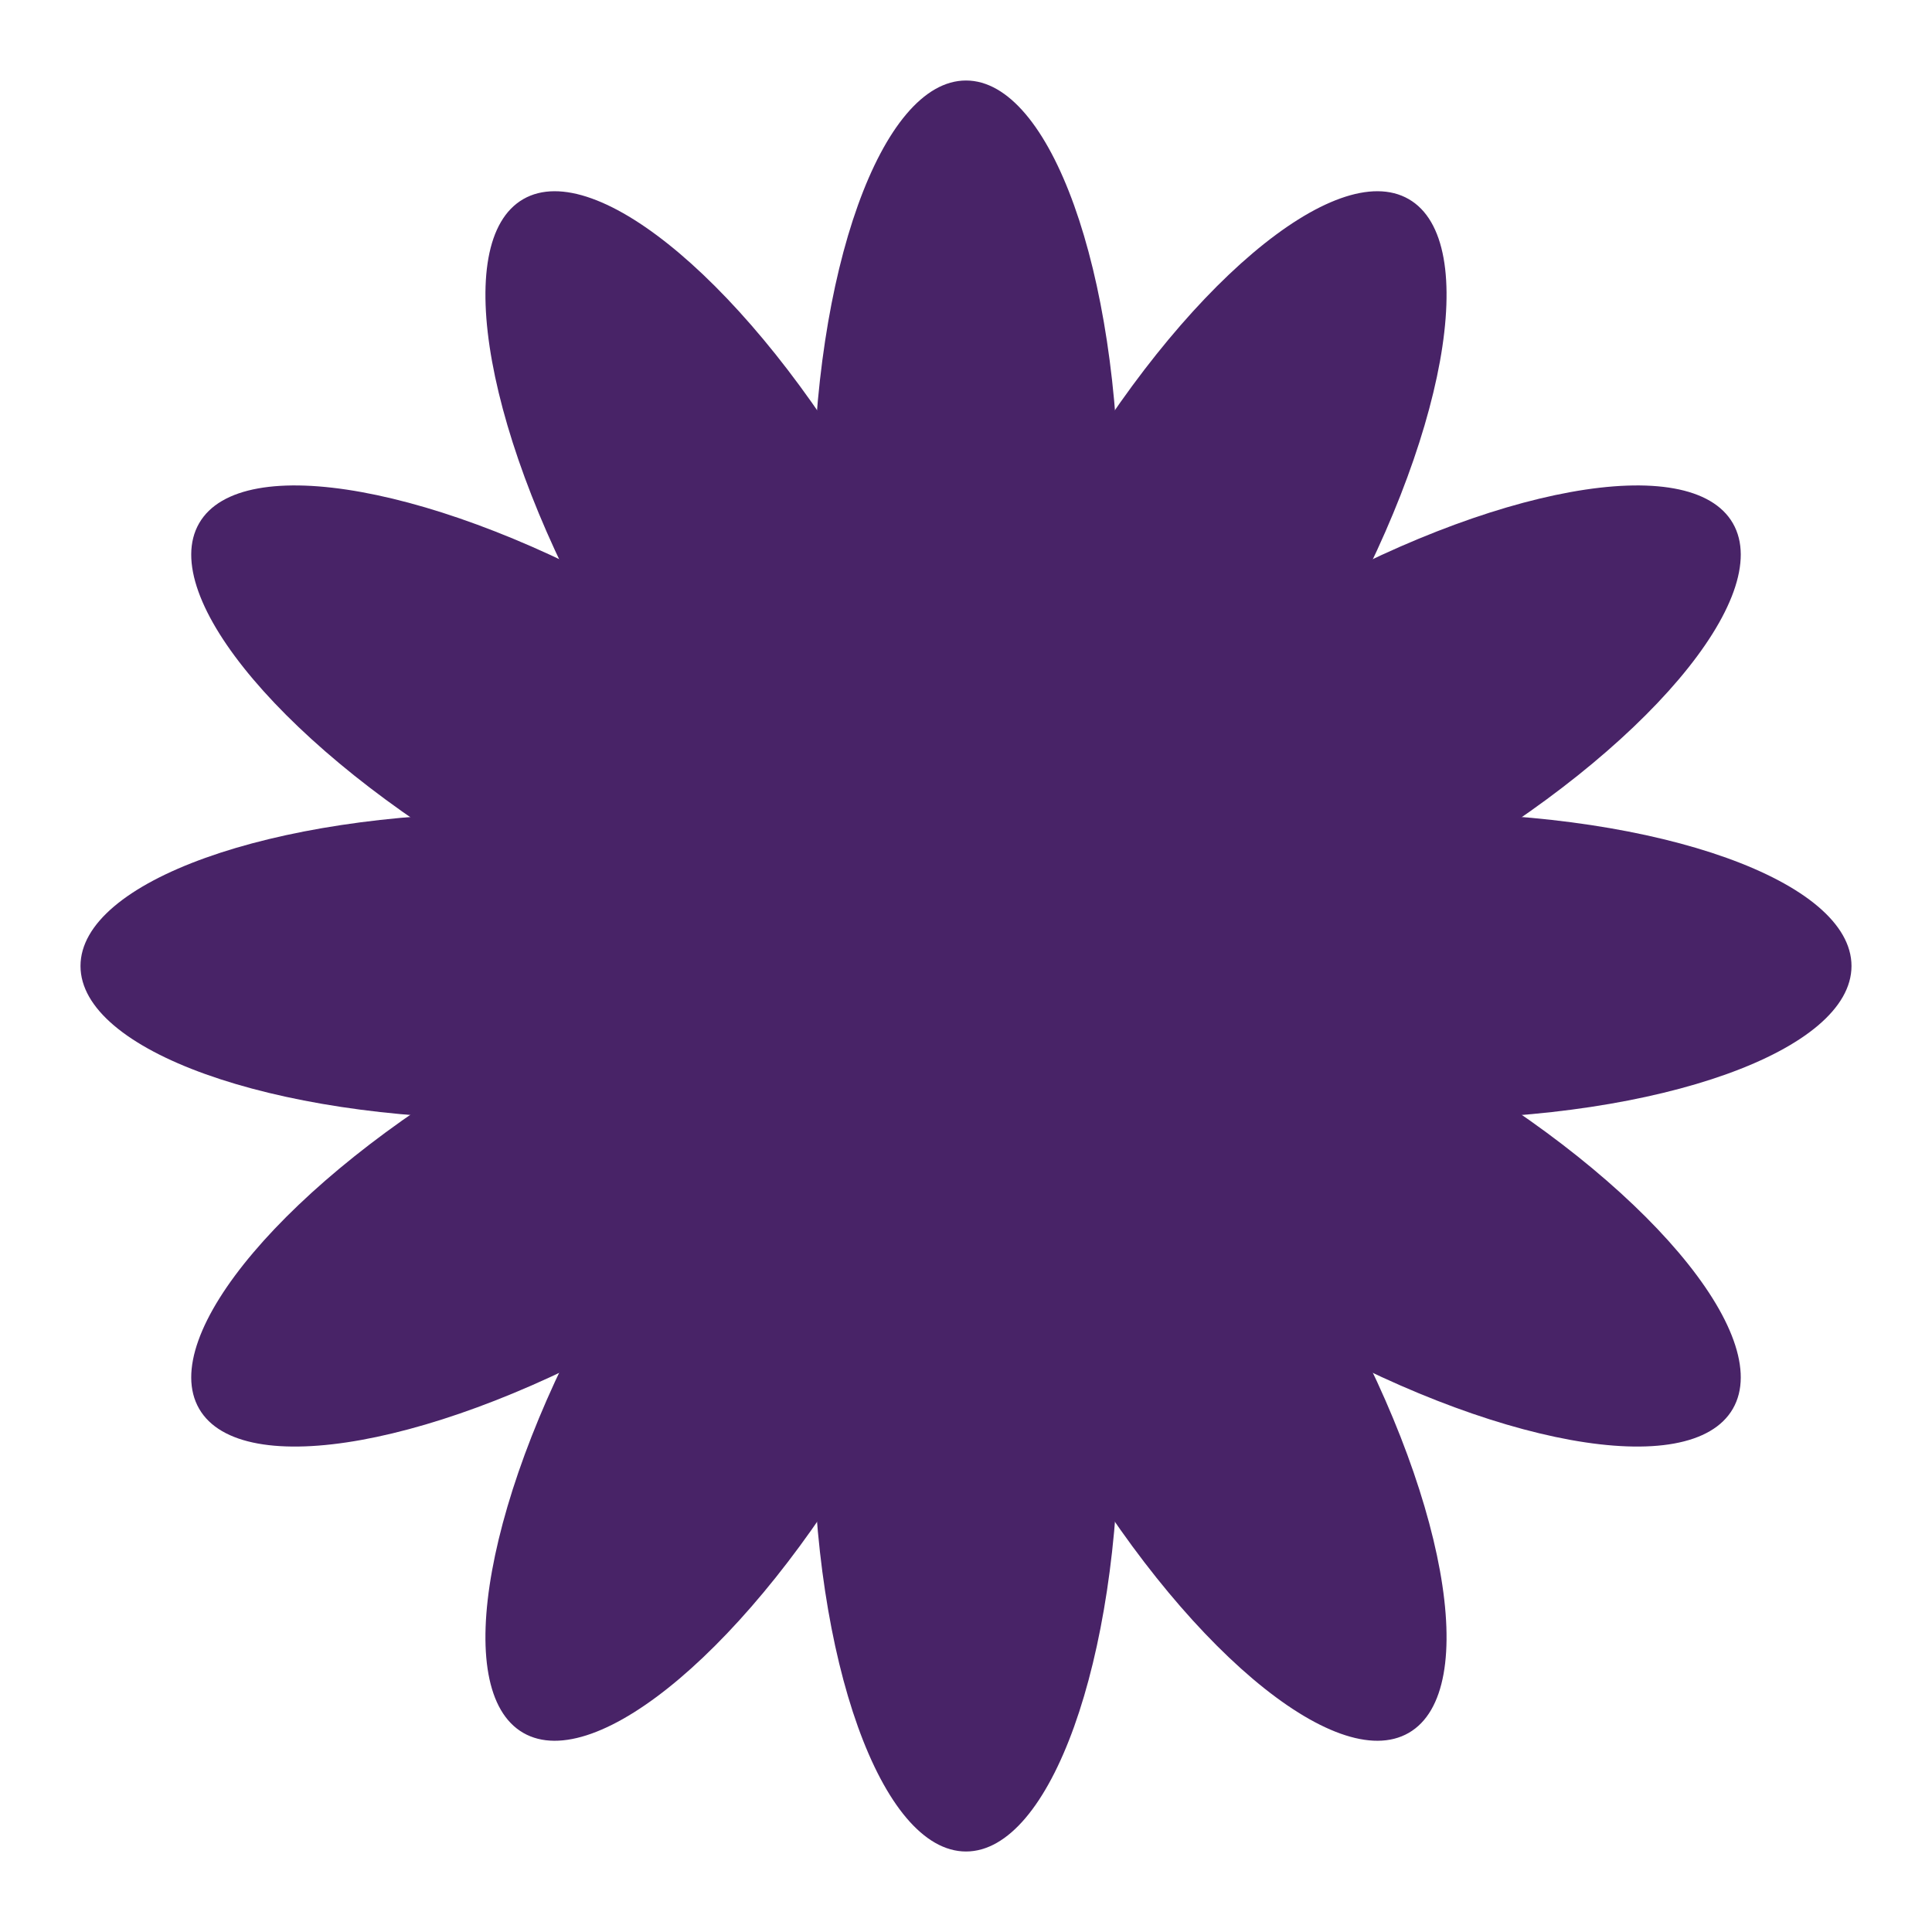
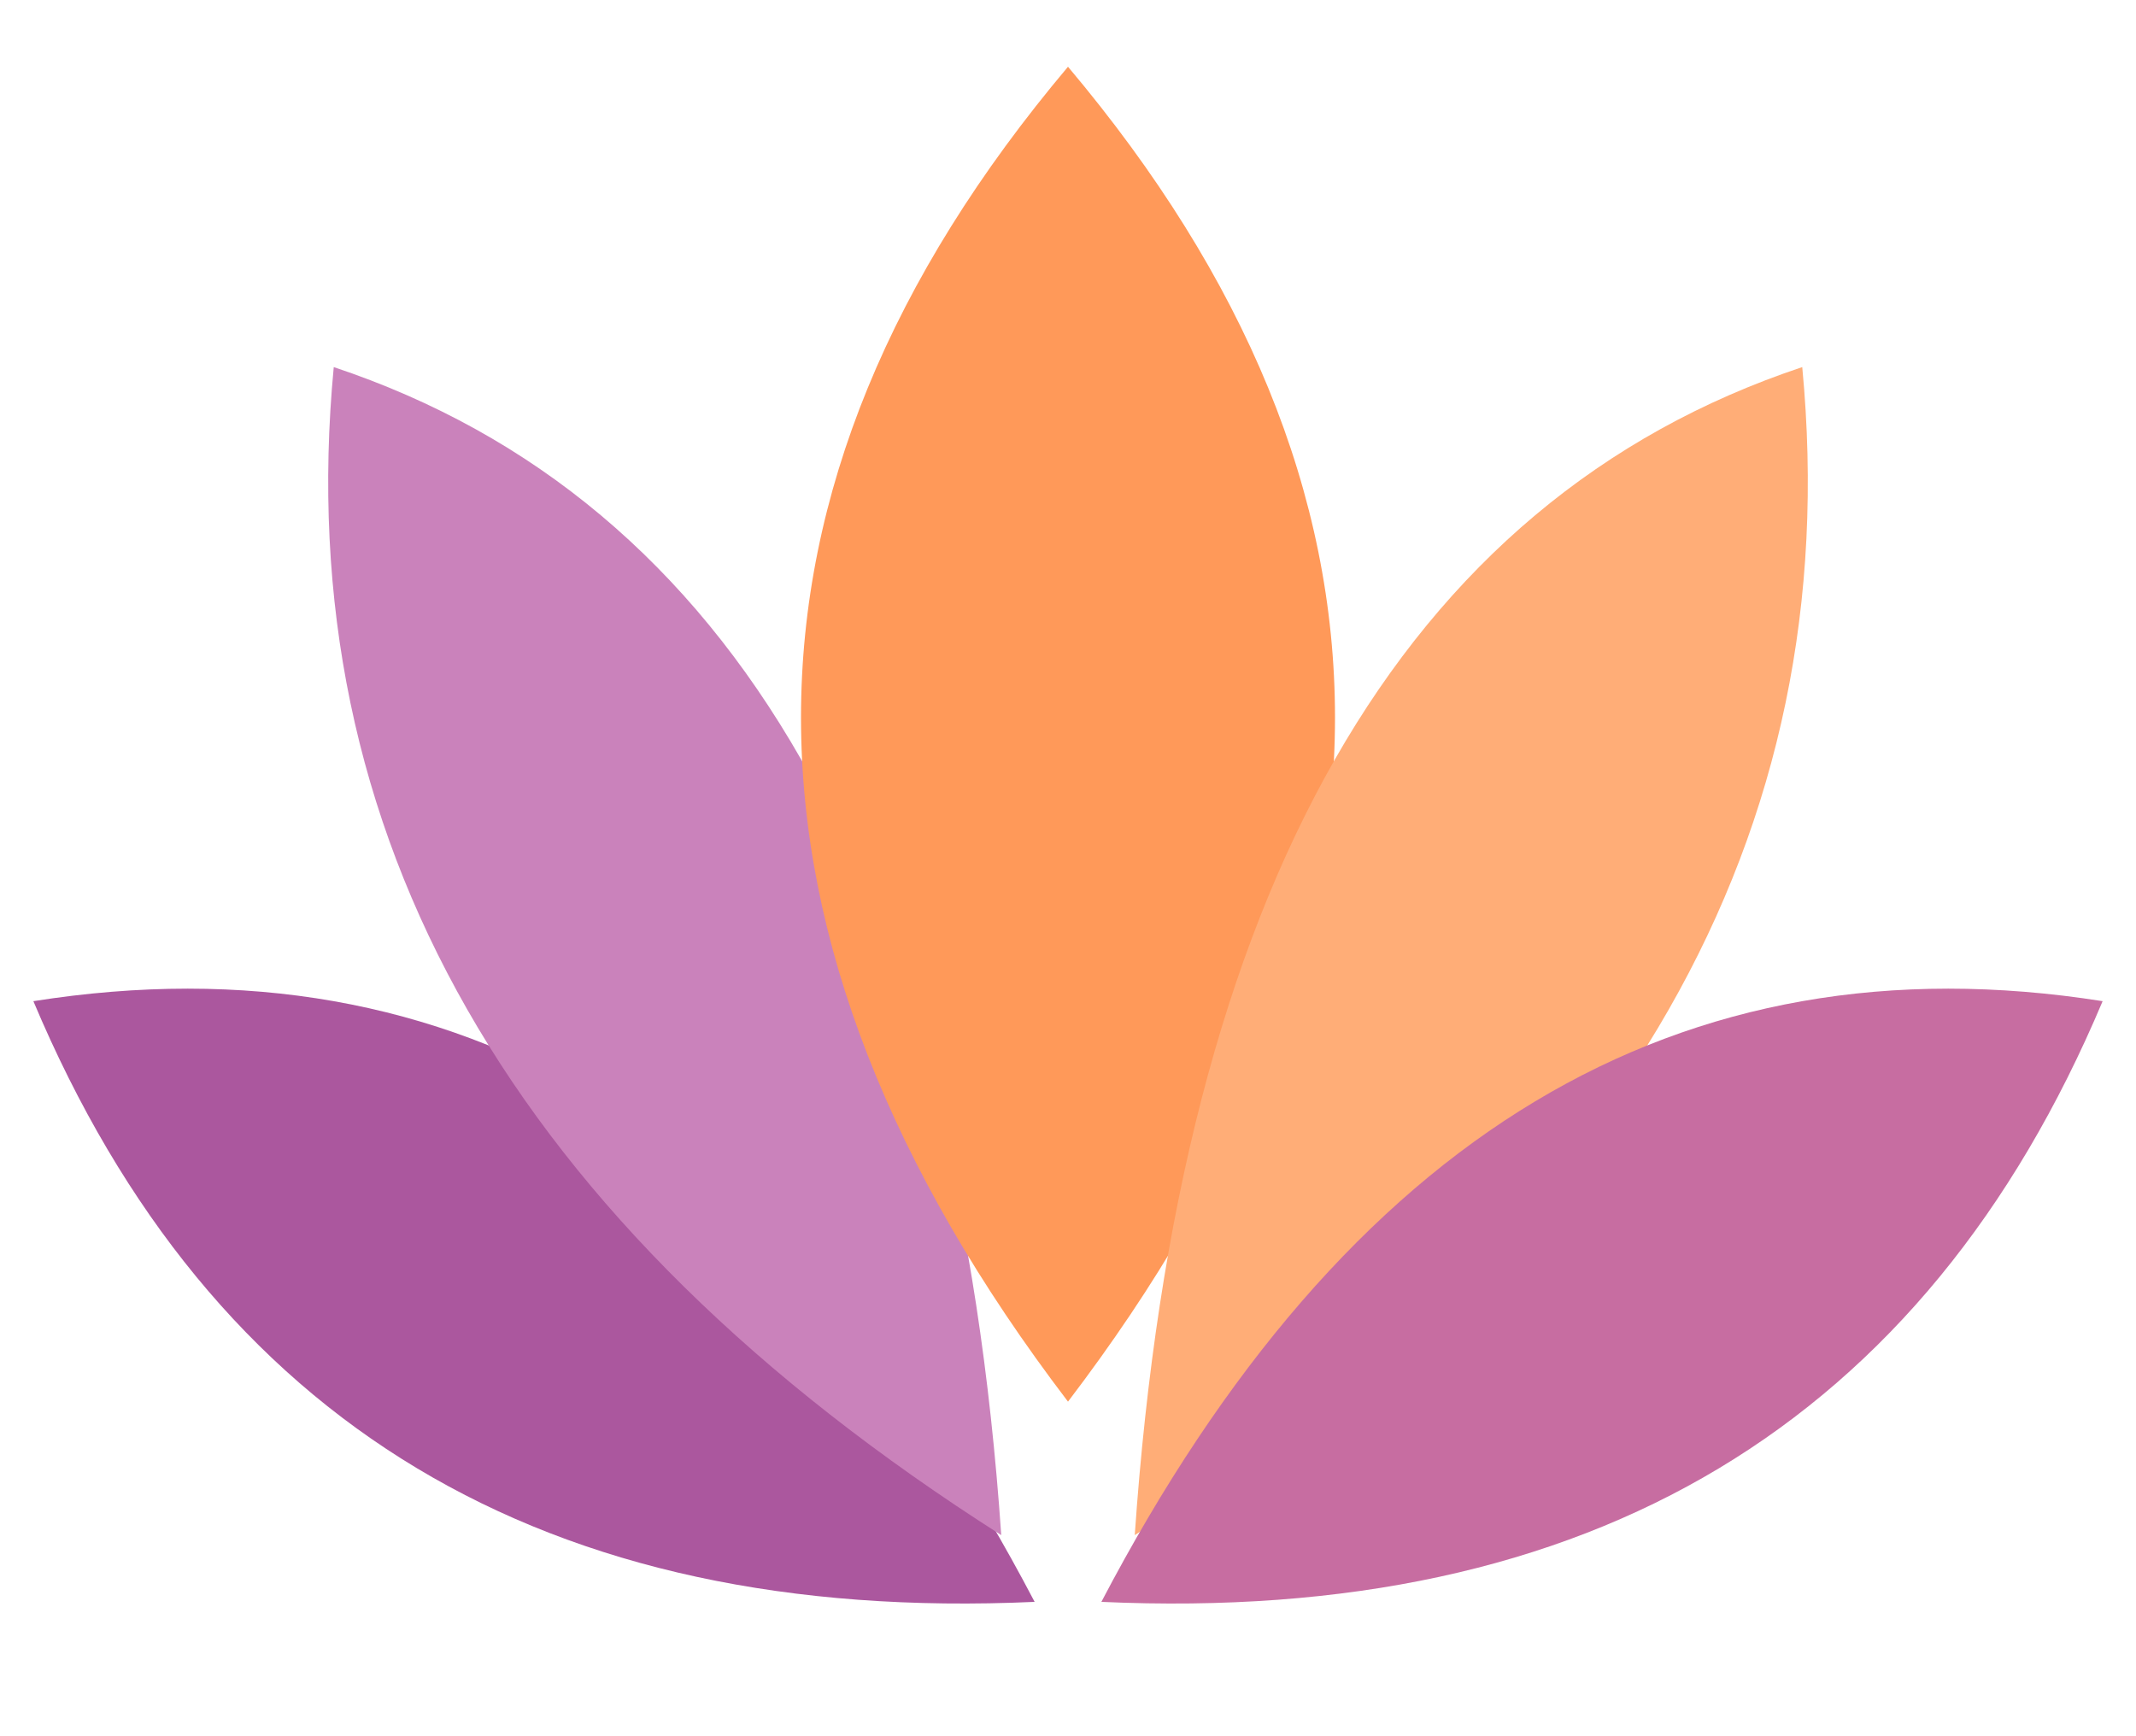
- <svg xmlns="http://www.w3.org/2000/svg" viewBox="0 0 240 240">
-   <ellipse cx="120" cy="63" rx="19" ry="53" transform="rotate(0 120 120)" fill="#482367" />
-   <ellipse cx="120" cy="63" rx="19" ry="53" transform="rotate(30 120 120)" fill="#482367" />
-   <ellipse cx="120" cy="63" rx="19" ry="53" transform="rotate(60 120 120)" fill="#482367" />
-   <ellipse cx="120" cy="63" rx="19" ry="53" transform="rotate(90 120 120)" fill="#482367" />
-   <ellipse cx="120" cy="63" rx="19" ry="53" transform="rotate(120 120 120)" fill="#482367" />
-   <ellipse cx="120" cy="63" rx="19" ry="53" transform="rotate(150 120 120)" fill="#482367" />
-   <ellipse cx="120" cy="63" rx="19" ry="53" transform="rotate(180 120 120)" fill="#482367" />
-   <ellipse cx="120" cy="63" rx="19" ry="53" transform="rotate(210 120 120)" fill="#482367" />
-   <ellipse cx="120" cy="63" rx="19" ry="53" transform="rotate(240 120 120)" fill="#482367" />
-   <ellipse cx="120" cy="63" rx="19" ry="53" transform="rotate(270 120 120)" fill="#482367" />
-   <ellipse cx="120" cy="63" rx="19" ry="53" transform="rotate(300 120 120)" fill="#482367" />
-   <ellipse cx="120" cy="63" rx="19" ry="53" transform="rotate(330 120 120)" fill="#482367" />
-   <circle cx="120" cy="120" r="30" fill="#482367" />
+ <svg xmlns="http://www.w3.org/2000/svg" viewBox="0 0 64 52">
+   <path fill="#ab579e" d="M31 48Q9 49 1 30Q20 27 31 48" />
+   <path fill="#ca82bb" d="M30 46Q8 32 10 11Q28 17 30 46" />
+   <path fill="#ff9959" d="M32 42Q16 21 32 2Q48 21 32 42" />
+   <path fill="#ffad77" d="M34 46Q36 17 54 11Q56 32 34 46" />
+   <path fill="#c76da1" d="M33 48Q44 27 63 30Q55 49 33 48" />
</svg>
